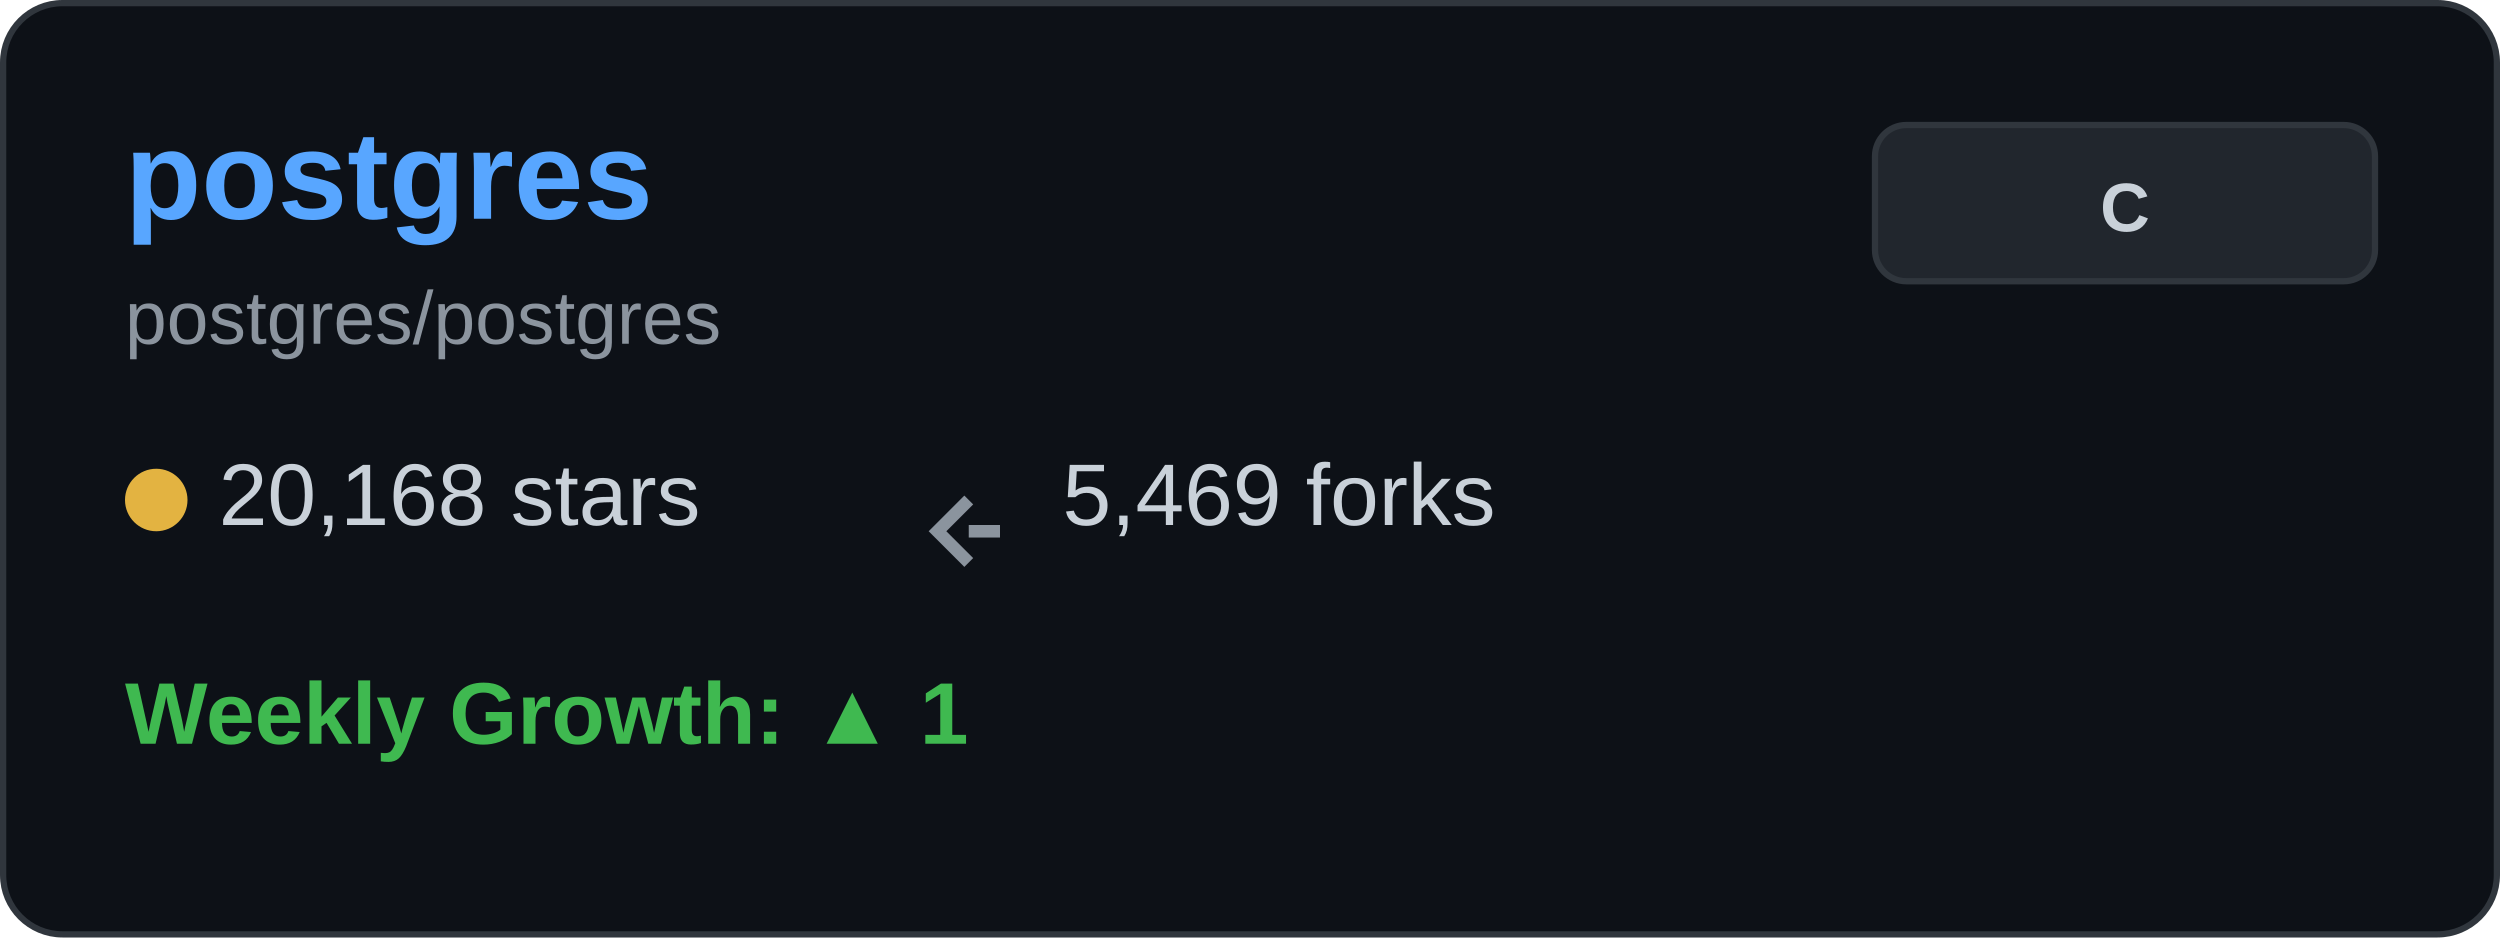
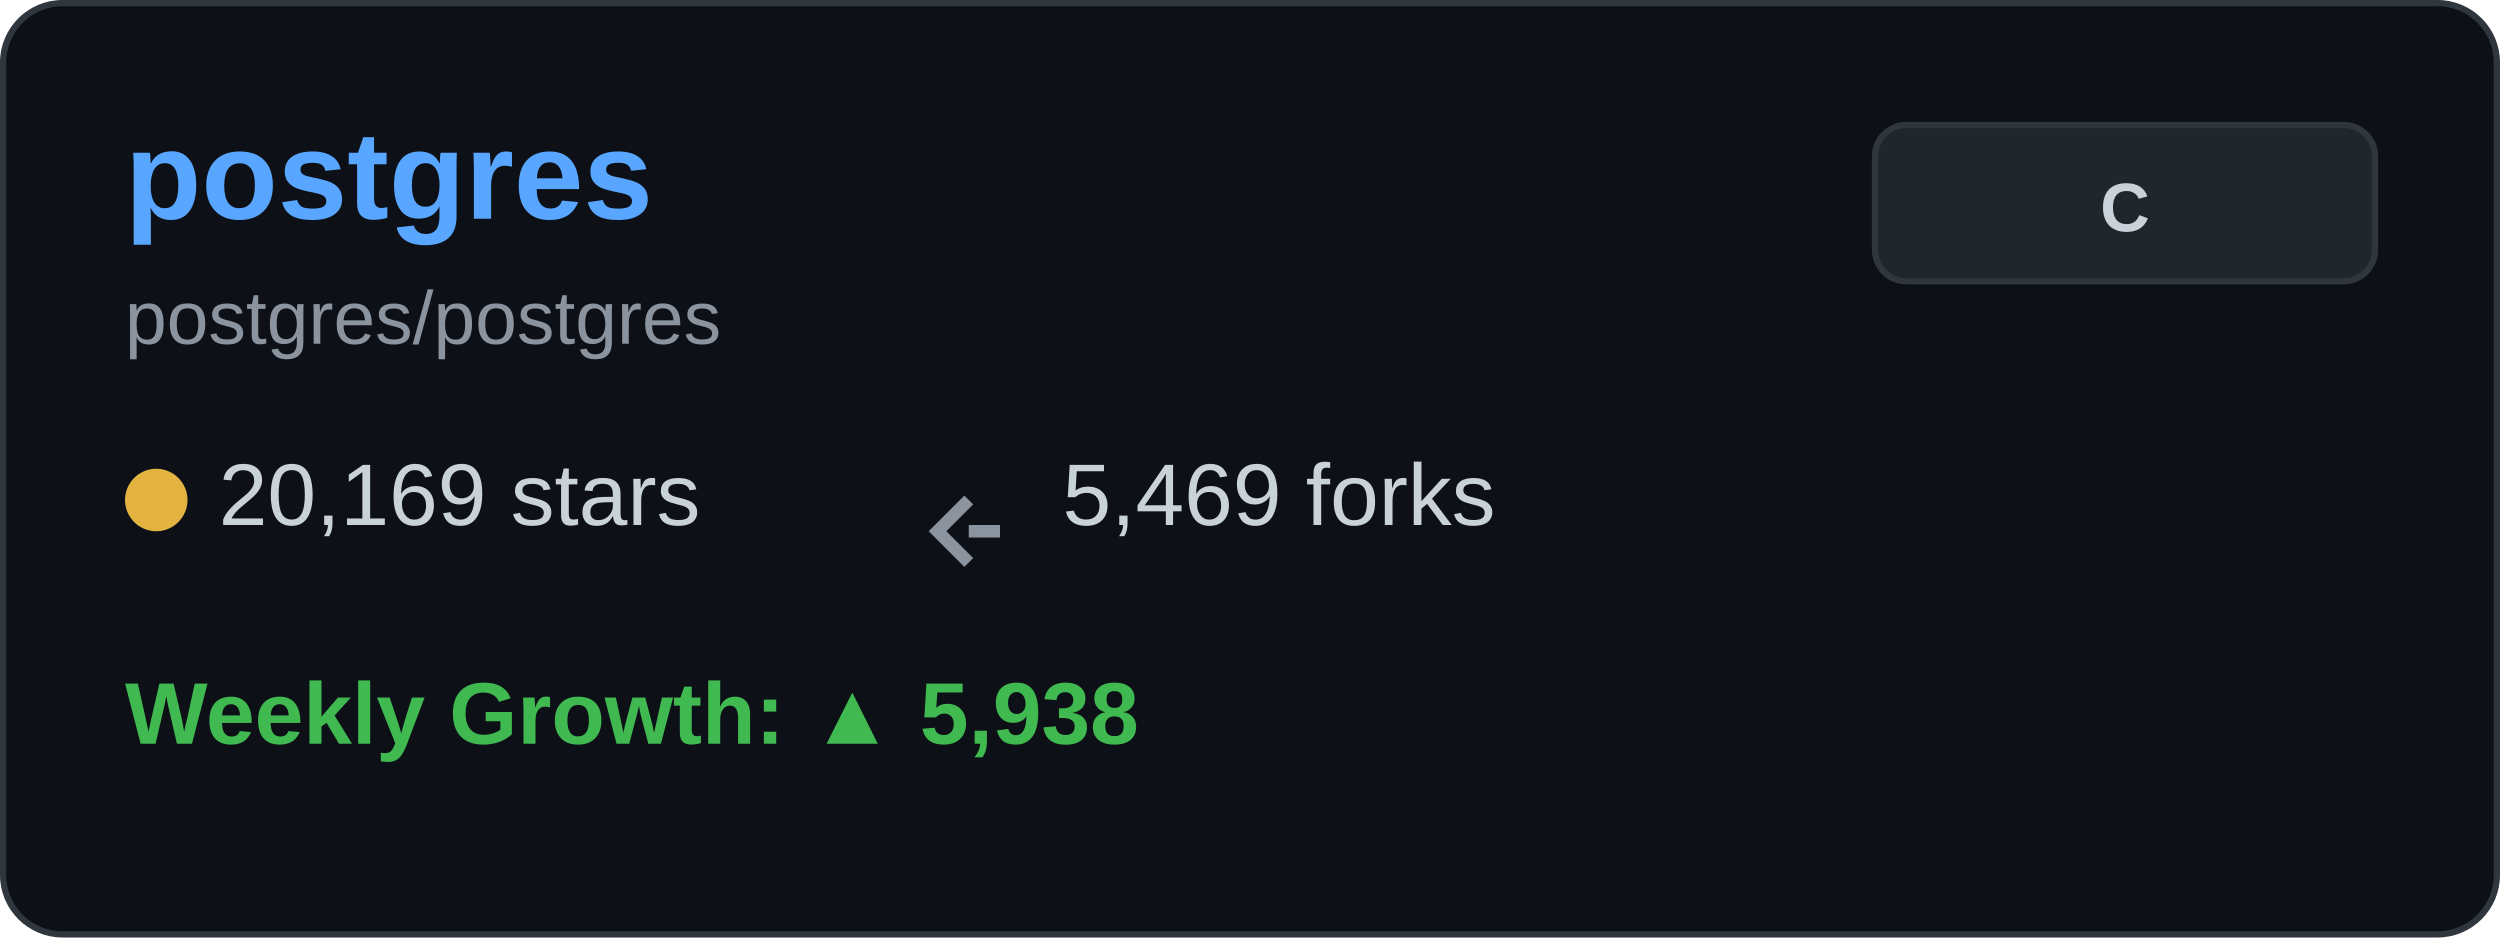
<svg xmlns="http://www.w3.org/2000/svg" width="400" height="150" viewBox="0 0 400 150" fill="none">
  <rect x="0.5" y="0.5" width="399" height="149" rx="9.5" fill="#0d1117" stroke="#30363d" />
  <text x="20" y="35" font-family="Arial, sans-serif" font-size="20" font-weight="bold" fill="#58a6ff">postgres</text>
  <text x="20" y="55" font-family="Arial, sans-serif" font-size="12" fill="#8b949e">postgres/postgres</text>
  <g transform="translate(20, 80)">
    <circle cx="5" cy="0" r="5" fill="#e3b341" />
-     <text x="15" y="4" font-family="Arial, sans-serif" font-size="14" fill="#c9d1d9">20,168 stars</text>
+     <text x="15" y="4" font-family="Arial, sans-serif" font-size="14" fill="#c9d1d9">20,169 stars</text>
  </g>
  <g transform="translate(150, 80)">
    <path d="M5 0 L0 5 L5 10 M5 5 L10 5" stroke="#8b949e" stroke-width="2" fill="none" />
    <text x="20" y="4" font-family="Arial, sans-serif" font-size="14" fill="#c9d1d9">5,469 forks</text>
  </g>
  <g transform="translate(20, 115)">
-     <text x="0" y="4" font-family="Arial, sans-serif" font-size="14" font-weight="bold" fill="#3fb950">Weekly Growth: ▲ 1</text>
+     <text x="0" y="4" font-family="Arial, sans-serif" font-size="14" font-weight="bold" fill="#3fb950">Weekly Growth: ▲ 5,938</text>
  </g>
  <rect x="300" y="20" width="80" height="25" rx="5" fill="#21262d" stroke="#30363d" />
  <text x="340" y="37" font-family="Arial, sans-serif" font-size="11" font-weight="bold" fill="#c9d1d9" text-anchor="middle">C</text>
</svg>
